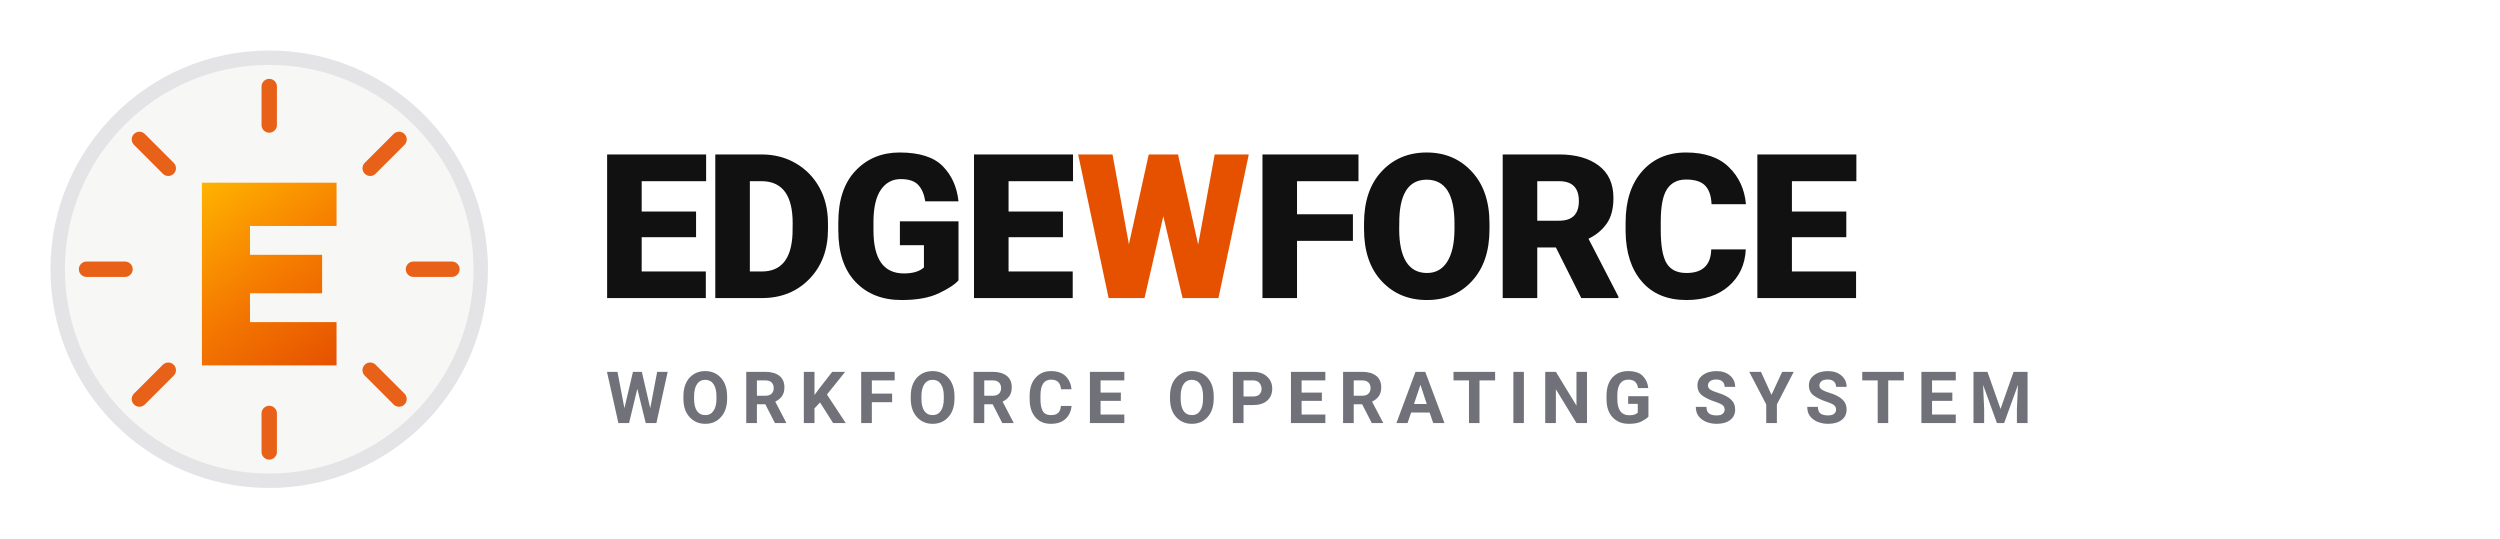
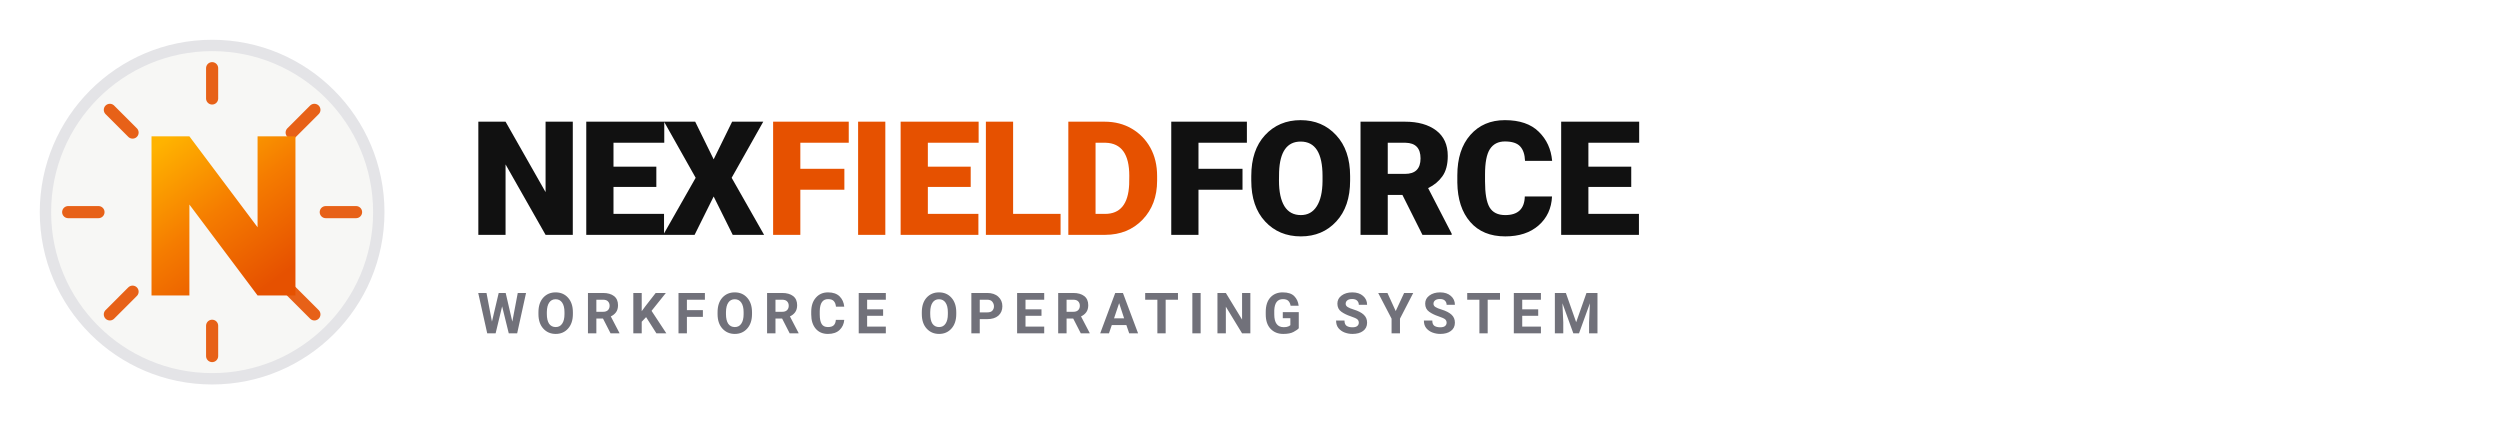
- <svg xmlns="http://www.w3.org/2000/svg" viewBox="0 0 260 56" fill="none">
+ <svg xmlns="http://www.w3.org/2000/svg" viewBox="0 0 330 56" fill="none">
  <g transform="translate(4, 4)">
    <circle cx="24" cy="24" r="22" fill="#F7F7F5" stroke="#E4E4E7" stroke-width="1.5" />
    <g stroke="#E65100" stroke-width="1.6" stroke-linecap="round" opacity="0.9">
      <line x1="24" y1="5" x2="24" y2="9" />
      <line x1="24" y1="39" x2="24" y2="43" />
      <line x1="5" y1="24" x2="9" y2="24" />
      <line x1="39" y1="24" x2="43" y2="24" />
      <line x1="10.5" y1="10.5" x2="13.5" y2="13.5" />
      <line x1="34.5" y1="34.5" x2="37.5" y2="37.5" />
      <line x1="10.5" y1="37.5" x2="13.5" y2="34.5" />
      <line x1="34.5" y1="13.5" x2="37.5" y2="10.5" />
    </g>
-     <path d="M17 15 H31 V19.5 H22 V22.5 H29.5 V26.5 H22 V29.5 H31 V34 H17 Z" fill="url(#orangeGradLight)" />
+     <path d="M16 35 V14 H21 L30 26 V14 H35 V35 H30 L21 23 V35 Z" fill="url(#orangeGradLight)" />
  </g>
-   <text x="62" y="31" font-family="system-ui, -apple-system, BlinkMacSystemFont, 'Segoe UI', Roboto, sans-serif" font-weight="900" font-size="21" fill="#111111" letter-spacing="-0.5">EDGE<tspan fill="#E65100">W</tspan>FORCE</text>
+   <text x="62" y="31" font-family="system-ui, -apple-system, BlinkMacSystemFont, 'Segoe UI', Roboto, sans-serif" font-weight="900" font-size="21" fill="#111111" letter-spacing="-0.5">NEX<tspan fill="#E65100">FIELD</tspan>FORCE</text>
  <text x="63" y="44" font-family="system-ui, -apple-system, BlinkMacSystemFont, 'Segoe UI', Roboto, sans-serif" font-weight="600" font-size="7.5" fill="#71717A" letter-spacing="1.2">WORKFORCE OPERATING SYSTEM</text>
  <defs>
    <linearGradient id="orangeGradLight" x1="17" y1="15" x2="31" y2="34" gradientUnits="userSpaceOnUse">
      <stop stop-color="#FFB300" />
      <stop offset="0.5" stop-color="#F57C00" />
      <stop offset="1" stop-color="#E65100" />
    </linearGradient>
  </defs>
</svg>
